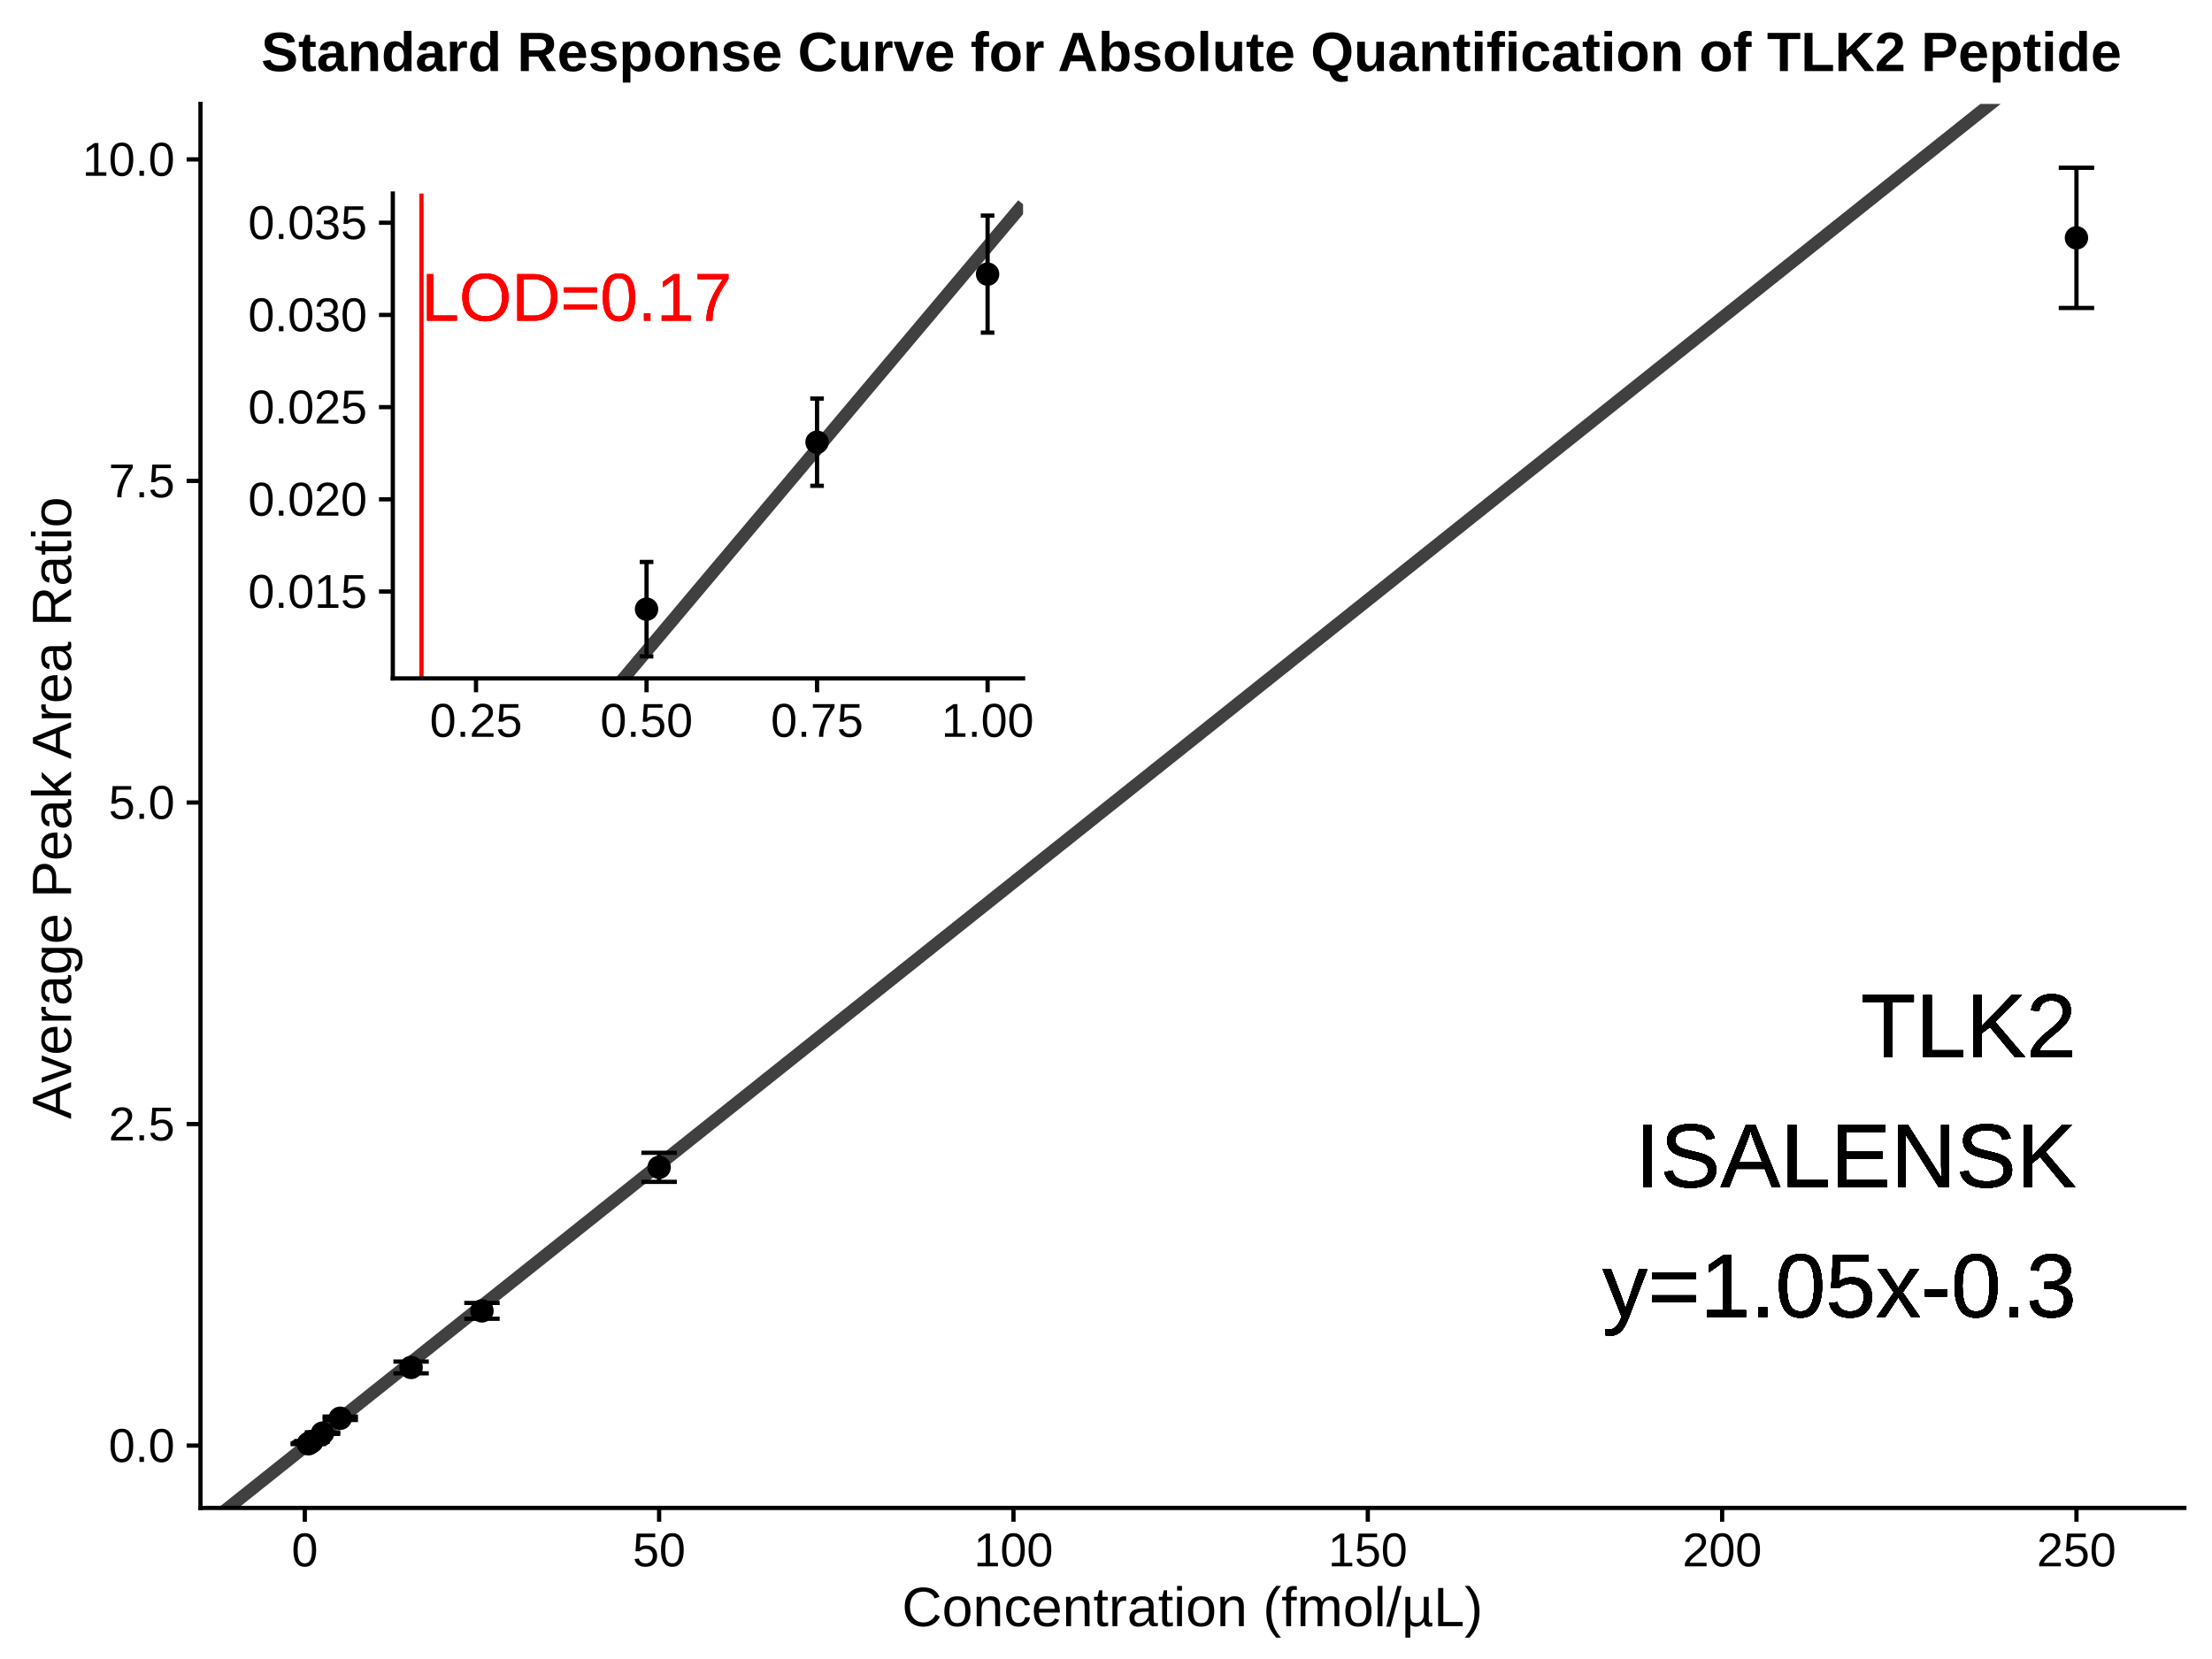
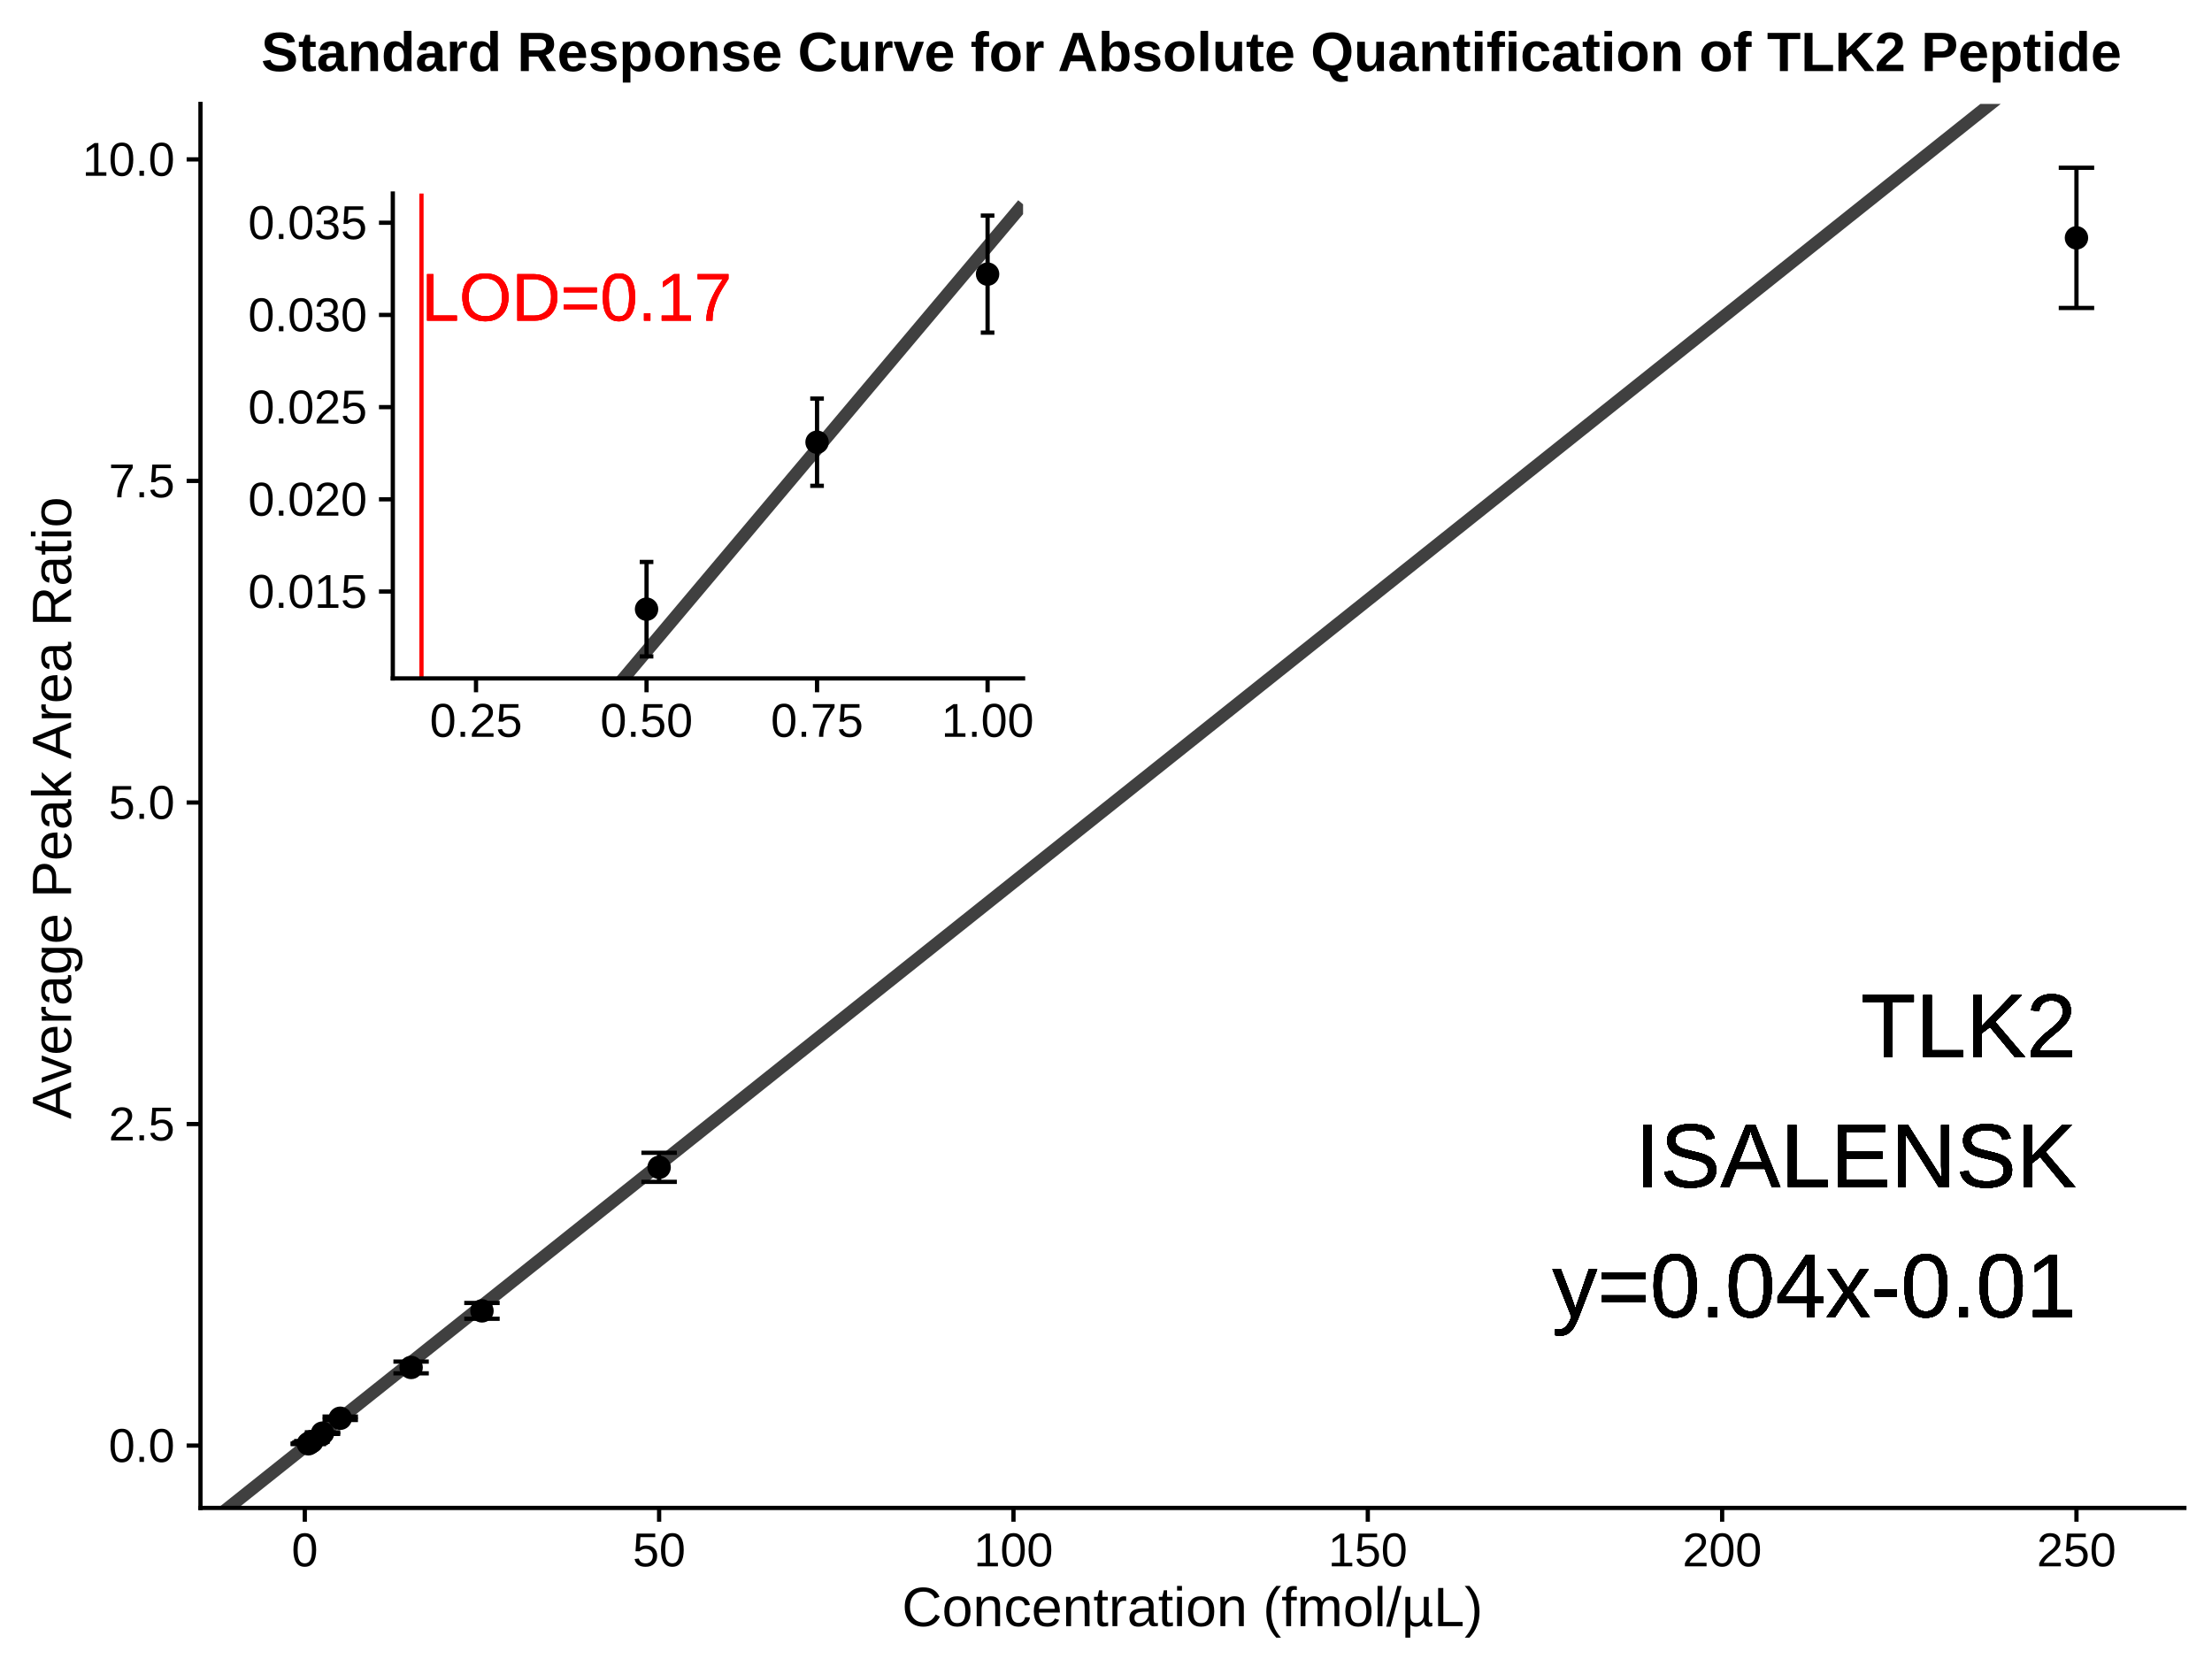
<svg xmlns="http://www.w3.org/2000/svg" viewBox="0 0 558.00 418.50">
  <defs>
    <style type="text/css">
    line, polyline, path, rect, circle {
      fill: none;
      stroke: #000000;
      stroke-linecap: round;
      stroke-linejoin: round;
      stroke-miterlimit: 10.00;
    }
  </style>
  </defs>
  <rect width="100%" height="100%" style="stroke: none; fill: #FFFFFF;" />
  <defs>
    <clipPath id="cpNTAuNTY2OXw1NTEuMDI2fDM4MC4zOXwyNi4yMTk1">
      <rect x="50.57" y="26.22" width="500.46" height="354.17" />
    </clipPath>
  </defs>
  <circle cx="77.78" cy="364.21" r="1.95pt" style="stroke-width: 0.71; fill: #000000;" clip-path="url(#cpNTAuNTY2OXw1NTEuMDI2fDM4MC4zOXwyNi4yMTk1)" />
  <circle cx="78.23" cy="363.91" r="1.95pt" style="stroke-width: 0.71; fill: #000000;" clip-path="url(#cpNTAuNTY2OXw1NTEuMDI2fDM4MC4zOXwyNi4yMTk1)" />
  <circle cx="78.68" cy="363.62" r="1.95pt" style="stroke-width: 0.71; fill: #000000;" clip-path="url(#cpNTAuNTY2OXw1NTEuMDI2fDM4MC4zOXwyNi4yMTk1)" />
  <circle cx="81.36" cy="361.52" r="1.95pt" style="stroke-width: 0.71; fill: #000000;" clip-path="url(#cpNTAuNTY2OXw1NTEuMDI2fDM4MC4zOXwyNi4yMTk1)" />
  <circle cx="85.83" cy="357.77" r="1.95pt" style="stroke-width: 0.71; fill: #000000;" clip-path="url(#cpNTAuNTY2OXw1NTEuMDI2fDM4MC4zOXwyNi4yMTk1)" />
  <circle cx="103.71" cy="344.95" r="1.95pt" style="stroke-width: 0.71; fill: #000000;" clip-path="url(#cpNTAuNTY2OXw1NTEuMDI2fDM4MC4zOXwyNi4yMTk1)" />
  <circle cx="121.58" cy="330.68" r="1.95pt" style="stroke-width: 0.71; fill: #000000;" clip-path="url(#cpNTAuNTY2OXw1NTEuMDI2fDM4MC4zOXwyNi4yMTk1)" />
  <circle cx="166.27" cy="294.47" r="1.95pt" style="stroke-width: 0.71; fill: #000000;" clip-path="url(#cpNTAuNTY2OXw1NTEuMDI2fDM4MC4zOXwyNi4yMTk1)" />
  <circle cx="523.81" cy="60.00" r="1.95pt" style="stroke-width: 0.71; fill: #000000;" clip-path="url(#cpNTAuNTY2OXw1NTEuMDI2fDM4MC4zOXwyNi4yMTk1)" />
  <polyline points="73.32,364.13 82.25,364.13 " style="stroke-width: 1.07; stroke-linecap: butt;" clip-path="url(#cpNTAuNTY2OXw1NTEuMDI2fDM4MC4zOXwyNi4yMTk1)" />
  <polyline points="77.78,364.13 77.78,364.29 " style="stroke-width: 1.07; stroke-linecap: butt;" clip-path="url(#cpNTAuNTY2OXw1NTEuMDI2fDM4MC4zOXwyNi4yMTk1)" />
  <polyline points="73.32,364.29 82.25,364.29 " style="stroke-width: 1.07; stroke-linecap: butt;" clip-path="url(#cpNTAuNTY2OXw1NTEuMDI2fDM4MC4zOXwyNi4yMTk1)" />
  <polyline points="73.76,363.84 82.70,363.84 " style="stroke-width: 1.07; stroke-linecap: butt;" clip-path="url(#cpNTAuNTY2OXw1NTEuMDI2fDM4MC4zOXwyNi4yMTk1)" />
  <polyline points="78.23,363.84 78.23,363.99 " style="stroke-width: 1.07; stroke-linecap: butt;" clip-path="url(#cpNTAuNTY2OXw1NTEuMDI2fDM4MC4zOXwyNi4yMTk1)" />
  <polyline points="73.76,363.99 82.70,363.99 " style="stroke-width: 1.07; stroke-linecap: butt;" clip-path="url(#cpNTAuNTY2OXw1NTEuMDI2fDM4MC4zOXwyNi4yMTk1)" />
  <polyline points="74.21,363.52 83.15,363.52 " style="stroke-width: 1.07; stroke-linecap: butt;" clip-path="url(#cpNTAuNTY2OXw1NTEuMDI2fDM4MC4zOXwyNi4yMTk1)" />
  <polyline points="78.68,363.52 78.68,363.72 " style="stroke-width: 1.07; stroke-linecap: butt;" clip-path="url(#cpNTAuNTY2OXw1NTEuMDI2fDM4MC4zOXwyNi4yMTk1)" />
  <polyline points="74.21,363.72 83.15,363.72 " style="stroke-width: 1.07; stroke-linecap: butt;" clip-path="url(#cpNTAuNTY2OXw1NTEuMDI2fDM4MC4zOXwyNi4yMTk1)" />
  <polyline points="76.89,361.32 85.83,361.32 " style="stroke-width: 1.07; stroke-linecap: butt;" clip-path="url(#cpNTAuNTY2OXw1NTEuMDI2fDM4MC4zOXwyNi4yMTk1)" />
  <polyline points="81.36,361.32 81.36,361.72 " style="stroke-width: 1.07; stroke-linecap: butt;" clip-path="url(#cpNTAuNTY2OXw1NTEuMDI2fDM4MC4zOXwyNi4yMTk1)" />
  <polyline points="76.89,361.72 85.83,361.72 " style="stroke-width: 1.07; stroke-linecap: butt;" clip-path="url(#cpNTAuNTY2OXw1NTEuMDI2fDM4MC4zOXwyNi4yMTk1)" />
  <polyline points="81.36,357.34 90.30,357.34 " style="stroke-width: 1.07; stroke-linecap: butt;" clip-path="url(#cpNTAuNTY2OXw1NTEuMDI2fDM4MC4zOXwyNi4yMTk1)" />
  <polyline points="85.83,357.34 85.83,358.20 " style="stroke-width: 1.07; stroke-linecap: butt;" clip-path="url(#cpNTAuNTY2OXw1NTEuMDI2fDM4MC4zOXwyNi4yMTk1)" />
  <polyline points="81.36,358.20 90.30,358.20 " style="stroke-width: 1.07; stroke-linecap: butt;" clip-path="url(#cpNTAuNTY2OXw1NTEuMDI2fDM4MC4zOXwyNi4yMTk1)" />
  <polyline points="99.24,343.47 108.17,343.47 " style="stroke-width: 1.07; stroke-linecap: butt;" clip-path="url(#cpNTAuNTY2OXw1NTEuMDI2fDM4MC4zOXwyNi4yMTk1)" />
  <polyline points="103.71,343.47 103.71,346.43 " style="stroke-width: 1.07; stroke-linecap: butt;" clip-path="url(#cpNTAuNTY2OXw1NTEuMDI2fDM4MC4zOXwyNi4yMTk1)" />
  <polyline points="99.24,346.43 108.17,346.43 " style="stroke-width: 1.07; stroke-linecap: butt;" clip-path="url(#cpNTAuNTY2OXw1NTEuMDI2fDM4MC4zOXwyNi4yMTk1)" />
  <polyline points="117.11,328.69 126.05,328.69 " style="stroke-width: 1.07; stroke-linecap: butt;" clip-path="url(#cpNTAuNTY2OXw1NTEuMDI2fDM4MC4zOXwyNi4yMTk1)" />
  <polyline points="121.58,328.69 121.58,332.67 " style="stroke-width: 1.07; stroke-linecap: butt;" clip-path="url(#cpNTAuNTY2OXw1NTEuMDI2fDM4MC4zOXwyNi4yMTk1)" />
  <polyline points="117.11,332.67 126.05,332.67 " style="stroke-width: 1.07; stroke-linecap: butt;" clip-path="url(#cpNTAuNTY2OXw1NTEuMDI2fDM4MC4zOXwyNi4yMTk1)" />
  <polyline points="161.80,290.80 170.74,290.80 " style="stroke-width: 1.07; stroke-linecap: butt;" clip-path="url(#cpNTAuNTY2OXw1NTEuMDI2fDM4MC4zOXwyNi4yMTk1)" />
  <polyline points="166.27,290.80 166.27,298.14 " style="stroke-width: 1.07; stroke-linecap: butt;" clip-path="url(#cpNTAuNTY2OXw1NTEuMDI2fDM4MC4zOXwyNi4yMTk1)" />
  <polyline points="161.80,298.14 170.74,298.14 " style="stroke-width: 1.07; stroke-linecap: butt;" clip-path="url(#cpNTAuNTY2OXw1NTEuMDI2fDM4MC4zOXwyNi4yMTk1)" />
  <polyline points="519.34,42.32 528.28,42.32 " style="stroke-width: 1.07; stroke-linecap: butt;" clip-path="url(#cpNTAuNTY2OXw1NTEuMDI2fDM4MC4zOXwyNi4yMTk1)" />
  <polyline points="523.81,42.32 523.81,77.69 " style="stroke-width: 1.07; stroke-linecap: butt;" clip-path="url(#cpNTAuNTY2OXw1NTEuMDI2fDM4MC4zOXwyNi4yMTk1)" />
  <polyline points="519.34,77.69 528.28,77.69 " style="stroke-width: 1.07; stroke-linecap: butt;" clip-path="url(#cpNTAuNTY2OXw1NTEuMDI2fDM4MC4zOXwyNi4yMTk1)" />
  <line x1="50.57" y1="385.97" x2="535.04" y2="0.00" style="stroke-width: 3.20; stroke: #000000; stroke-opacity: 0.75; stroke-linecap: butt;" clip-path="url(#cpNTAuNTY2OXw1NTEuMDI2fDM4MC4zOXwyNi4yMTk1)" />
  <g clip-path="url(#cpNTAuNTY2OXw1NTEuMDI2fDM4MC4zOXwyNi4yMTk1)">
    <text x="469.40" y="266.66" style="font-size: 22.76px; font-family: Liberation Sans;" textLength="54.40px" lengthAdjust="spacingAndGlyphs">TLK2</text>
  </g>
  <g clip-path="url(#cpNTAuNTY2OXw1NTEuMDI2fDM4MC4zOXwyNi4yMTk1)">
    <text x="412.48" y="299.44" style="font-size: 22.76px; font-family: Liberation Sans;" textLength="111.33px" lengthAdjust="spacingAndGlyphs">ISALENSK</text>
  </g>
  <g clip-path="url(#cpNTAuNTY2OXw1NTEuMDI2fDM4MC4zOXwyNi4yMTk1)">
-     <text x="404.23" y="332.22" style="font-size: 22.76px; font-family: Liberation Sans;" textLength="119.58px" lengthAdjust="spacingAndGlyphs">y=1.05x-0.3</text>
-   </g>
-   <g clip-path="url(#cpNTAuNTY2OXw1NTEuMDI2fDM4MC4zOXwyNi4yMTk1)">
-     <text x="469.40" y="266.66" style="font-size: 22.76px; font-family: Liberation Sans;" textLength="54.40px" lengthAdjust="spacingAndGlyphs">TLK2</text>
-   </g>
-   <g clip-path="url(#cpNTAuNTY2OXw1NTEuMDI2fDM4MC4zOXwyNi4yMTk1)">
-     <text x="412.48" y="299.44" style="font-size: 22.76px; font-family: Liberation Sans;" textLength="111.33px" lengthAdjust="spacingAndGlyphs">ISALENSK</text>
-   </g>
-   <g clip-path="url(#cpNTAuNTY2OXw1NTEuMDI2fDM4MC4zOXwyNi4yMTk1)">
-     <text x="404.23" y="332.22" style="font-size: 22.76px; font-family: Liberation Sans;" textLength="119.58px" lengthAdjust="spacingAndGlyphs">y=1.05x-0.3</text>
-   </g>
-   <g clip-path="url(#cpNTAuNTY2OXw1NTEuMDI2fDM4MC4zOXwyNi4yMTk1)">
-     <text x="469.40" y="266.66" style="font-size: 22.76px; font-family: Liberation Sans;" textLength="54.40px" lengthAdjust="spacingAndGlyphs">TLK2</text>
-   </g>
-   <g clip-path="url(#cpNTAuNTY2OXw1NTEuMDI2fDM4MC4zOXwyNi4yMTk1)">
-     <text x="412.48" y="299.44" style="font-size: 22.76px; font-family: Liberation Sans;" textLength="111.33px" lengthAdjust="spacingAndGlyphs">ISALENSK</text>
-   </g>
-   <g clip-path="url(#cpNTAuNTY2OXw1NTEuMDI2fDM4MC4zOXwyNi4yMTk1)">
-     <text x="404.23" y="332.22" style="font-size: 22.76px; font-family: Liberation Sans;" textLength="119.58px" lengthAdjust="spacingAndGlyphs">y=1.05x-0.3</text>
-   </g>
-   <g clip-path="url(#cpNTAuNTY2OXw1NTEuMDI2fDM4MC4zOXwyNi4yMTk1)">
-     <text x="469.40" y="266.66" style="font-size: 22.76px; font-family: Liberation Sans;" textLength="54.40px" lengthAdjust="spacingAndGlyphs">TLK2</text>
-   </g>
-   <g clip-path="url(#cpNTAuNTY2OXw1NTEuMDI2fDM4MC4zOXwyNi4yMTk1)">
-     <text x="412.48" y="299.44" style="font-size: 22.76px; font-family: Liberation Sans;" textLength="111.33px" lengthAdjust="spacingAndGlyphs">ISALENSK</text>
-   </g>
-   <g clip-path="url(#cpNTAuNTY2OXw1NTEuMDI2fDM4MC4zOXwyNi4yMTk1)">
-     <text x="404.23" y="332.22" style="font-size: 22.76px; font-family: Liberation Sans;" textLength="119.58px" lengthAdjust="spacingAndGlyphs">y=1.05x-0.3</text>
-   </g>
-   <g clip-path="url(#cpNTAuNTY2OXw1NTEuMDI2fDM4MC4zOXwyNi4yMTk1)">
-     <text x="469.40" y="266.66" style="font-size: 22.76px; font-family: Liberation Sans;" textLength="54.40px" lengthAdjust="spacingAndGlyphs">TLK2</text>
-   </g>
-   <g clip-path="url(#cpNTAuNTY2OXw1NTEuMDI2fDM4MC4zOXwyNi4yMTk1)">
-     <text x="412.48" y="299.44" style="font-size: 22.76px; font-family: Liberation Sans;" textLength="111.33px" lengthAdjust="spacingAndGlyphs">ISALENSK</text>
-   </g>
-   <g clip-path="url(#cpNTAuNTY2OXw1NTEuMDI2fDM4MC4zOXwyNi4yMTk1)">
-     <text x="404.23" y="332.22" style="font-size: 22.76px; font-family: Liberation Sans;" textLength="119.58px" lengthAdjust="spacingAndGlyphs">y=1.05x-0.3</text>
-   </g>
-   <g clip-path="url(#cpNTAuNTY2OXw1NTEuMDI2fDM4MC4zOXwyNi4yMTk1)">
-     <text x="469.40" y="266.66" style="font-size: 22.76px; font-family: Liberation Sans;" textLength="54.40px" lengthAdjust="spacingAndGlyphs">TLK2</text>
-   </g>
-   <g clip-path="url(#cpNTAuNTY2OXw1NTEuMDI2fDM4MC4zOXwyNi4yMTk1)">
-     <text x="412.48" y="299.44" style="font-size: 22.76px; font-family: Liberation Sans;" textLength="111.33px" lengthAdjust="spacingAndGlyphs">ISALENSK</text>
-   </g>
-   <g clip-path="url(#cpNTAuNTY2OXw1NTEuMDI2fDM4MC4zOXwyNi4yMTk1)">
-     <text x="404.23" y="332.22" style="font-size: 22.76px; font-family: Liberation Sans;" textLength="119.58px" lengthAdjust="spacingAndGlyphs">y=1.05x-0.3</text>
-   </g>
-   <g clip-path="url(#cpNTAuNTY2OXw1NTEuMDI2fDM4MC4zOXwyNi4yMTk1)">
-     <text x="469.40" y="266.66" style="font-size: 22.76px; font-family: Liberation Sans;" textLength="54.40px" lengthAdjust="spacingAndGlyphs">TLK2</text>
-   </g>
-   <g clip-path="url(#cpNTAuNTY2OXw1NTEuMDI2fDM4MC4zOXwyNi4yMTk1)">
-     <text x="412.48" y="299.44" style="font-size: 22.76px; font-family: Liberation Sans;" textLength="111.33px" lengthAdjust="spacingAndGlyphs">ISALENSK</text>
-   </g>
-   <g clip-path="url(#cpNTAuNTY2OXw1NTEuMDI2fDM4MC4zOXwyNi4yMTk1)">
-     <text x="404.23" y="332.22" style="font-size: 22.76px; font-family: Liberation Sans;" textLength="119.58px" lengthAdjust="spacingAndGlyphs">y=1.05x-0.3</text>
-   </g>
-   <g clip-path="url(#cpNTAuNTY2OXw1NTEuMDI2fDM4MC4zOXwyNi4yMTk1)">
-     <text x="469.40" y="266.66" style="font-size: 22.76px; font-family: Liberation Sans;" textLength="54.40px" lengthAdjust="spacingAndGlyphs">TLK2</text>
-   </g>
-   <g clip-path="url(#cpNTAuNTY2OXw1NTEuMDI2fDM4MC4zOXwyNi4yMTk1)">
-     <text x="412.48" y="299.44" style="font-size: 22.76px; font-family: Liberation Sans;" textLength="111.33px" lengthAdjust="spacingAndGlyphs">ISALENSK</text>
-   </g>
-   <g clip-path="url(#cpNTAuNTY2OXw1NTEuMDI2fDM4MC4zOXwyNi4yMTk1)">
-     <text x="404.23" y="332.22" style="font-size: 22.76px; font-family: Liberation Sans;" textLength="119.58px" lengthAdjust="spacingAndGlyphs">y=1.05x-0.3</text>
-   </g>
-   <g clip-path="url(#cpNTAuNTY2OXw1NTEuMDI2fDM4MC4zOXwyNi4yMTk1)">
-     <text x="469.40" y="266.66" style="font-size: 22.76px; font-family: Liberation Sans;" textLength="54.40px" lengthAdjust="spacingAndGlyphs">TLK2</text>
-   </g>
-   <g clip-path="url(#cpNTAuNTY2OXw1NTEuMDI2fDM4MC4zOXwyNi4yMTk1)">
-     <text x="412.48" y="299.44" style="font-size: 22.76px; font-family: Liberation Sans;" textLength="111.33px" lengthAdjust="spacingAndGlyphs">ISALENSK</text>
-   </g>
-   <g clip-path="url(#cpNTAuNTY2OXw1NTEuMDI2fDM4MC4zOXwyNi4yMTk1)">
-     <text x="404.23" y="332.22" style="font-size: 22.76px; font-family: Liberation Sans;" textLength="119.58px" lengthAdjust="spacingAndGlyphs">y=1.05x-0.3</text>
+     <text x="391.57" y="332.22" style="font-size: 22.76px; font-family: Liberation Sans;" textLength="132.24px" lengthAdjust="spacingAndGlyphs">y=0.04x-0.01</text>
+   </g>
+   <g clip-path="url(#cpNTAuNTY2OXw1NTEuMDI2fDM4MC4zOXwyNi4yMTk1)">
+     <text x="469.40" y="266.66" style="font-size: 22.76px; font-family: Liberation Sans;" textLength="54.40px" lengthAdjust="spacingAndGlyphs">TLK2</text>
+   </g>
+   <g clip-path="url(#cpNTAuNTY2OXw1NTEuMDI2fDM4MC4zOXwyNi4yMTk1)">
+     <text x="412.48" y="299.44" style="font-size: 22.76px; font-family: Liberation Sans;" textLength="111.33px" lengthAdjust="spacingAndGlyphs">ISALENSK</text>
+   </g>
+   <g clip-path="url(#cpNTAuNTY2OXw1NTEuMDI2fDM4MC4zOXwyNi4yMTk1)">
+     <text x="391.57" y="332.22" style="font-size: 22.76px; font-family: Liberation Sans;" textLength="132.24px" lengthAdjust="spacingAndGlyphs">y=0.04x-0.01</text>
+   </g>
+   <g clip-path="url(#cpNTAuNTY2OXw1NTEuMDI2fDM4MC4zOXwyNi4yMTk1)">
+     <text x="469.40" y="266.66" style="font-size: 22.76px; font-family: Liberation Sans;" textLength="54.40px" lengthAdjust="spacingAndGlyphs">TLK2</text>
+   </g>
+   <g clip-path="url(#cpNTAuNTY2OXw1NTEuMDI2fDM4MC4zOXwyNi4yMTk1)">
+     <text x="412.48" y="299.44" style="font-size: 22.76px; font-family: Liberation Sans;" textLength="111.33px" lengthAdjust="spacingAndGlyphs">ISALENSK</text>
+   </g>
+   <g clip-path="url(#cpNTAuNTY2OXw1NTEuMDI2fDM4MC4zOXwyNi4yMTk1)">
+     <text x="391.57" y="332.22" style="font-size: 22.76px; font-family: Liberation Sans;" textLength="132.24px" lengthAdjust="spacingAndGlyphs">y=0.04x-0.01</text>
+   </g>
+   <g clip-path="url(#cpNTAuNTY2OXw1NTEuMDI2fDM4MC4zOXwyNi4yMTk1)">
+     <text x="469.40" y="266.66" style="font-size: 22.76px; font-family: Liberation Sans;" textLength="54.40px" lengthAdjust="spacingAndGlyphs">TLK2</text>
+   </g>
+   <g clip-path="url(#cpNTAuNTY2OXw1NTEuMDI2fDM4MC4zOXwyNi4yMTk1)">
+     <text x="412.48" y="299.44" style="font-size: 22.76px; font-family: Liberation Sans;" textLength="111.33px" lengthAdjust="spacingAndGlyphs">ISALENSK</text>
+   </g>
+   <g clip-path="url(#cpNTAuNTY2OXw1NTEuMDI2fDM4MC4zOXwyNi4yMTk1)">
+     <text x="391.57" y="332.22" style="font-size: 22.76px; font-family: Liberation Sans;" textLength="132.24px" lengthAdjust="spacingAndGlyphs">y=0.04x-0.01</text>
+   </g>
+   <g clip-path="url(#cpNTAuNTY2OXw1NTEuMDI2fDM4MC4zOXwyNi4yMTk1)">
+     <text x="469.40" y="266.66" style="font-size: 22.76px; font-family: Liberation Sans;" textLength="54.40px" lengthAdjust="spacingAndGlyphs">TLK2</text>
+   </g>
+   <g clip-path="url(#cpNTAuNTY2OXw1NTEuMDI2fDM4MC4zOXwyNi4yMTk1)">
+     <text x="412.48" y="299.44" style="font-size: 22.76px; font-family: Liberation Sans;" textLength="111.33px" lengthAdjust="spacingAndGlyphs">ISALENSK</text>
+   </g>
+   <g clip-path="url(#cpNTAuNTY2OXw1NTEuMDI2fDM4MC4zOXwyNi4yMTk1)">
+     <text x="391.57" y="332.22" style="font-size: 22.76px; font-family: Liberation Sans;" textLength="132.24px" lengthAdjust="spacingAndGlyphs">y=0.04x-0.01</text>
+   </g>
+   <g clip-path="url(#cpNTAuNTY2OXw1NTEuMDI2fDM4MC4zOXwyNi4yMTk1)">
+     <text x="469.40" y="266.66" style="font-size: 22.76px; font-family: Liberation Sans;" textLength="54.40px" lengthAdjust="spacingAndGlyphs">TLK2</text>
+   </g>
+   <g clip-path="url(#cpNTAuNTY2OXw1NTEuMDI2fDM4MC4zOXwyNi4yMTk1)">
+     <text x="412.48" y="299.44" style="font-size: 22.76px; font-family: Liberation Sans;" textLength="111.33px" lengthAdjust="spacingAndGlyphs">ISALENSK</text>
+   </g>
+   <g clip-path="url(#cpNTAuNTY2OXw1NTEuMDI2fDM4MC4zOXwyNi4yMTk1)">
+     <text x="391.57" y="332.22" style="font-size: 22.76px; font-family: Liberation Sans;" textLength="132.24px" lengthAdjust="spacingAndGlyphs">y=0.04x-0.01</text>
+   </g>
+   <g clip-path="url(#cpNTAuNTY2OXw1NTEuMDI2fDM4MC4zOXwyNi4yMTk1)">
+     <text x="469.40" y="266.66" style="font-size: 22.76px; font-family: Liberation Sans;" textLength="54.40px" lengthAdjust="spacingAndGlyphs">TLK2</text>
+   </g>
+   <g clip-path="url(#cpNTAuNTY2OXw1NTEuMDI2fDM4MC4zOXwyNi4yMTk1)">
+     <text x="412.48" y="299.44" style="font-size: 22.76px; font-family: Liberation Sans;" textLength="111.33px" lengthAdjust="spacingAndGlyphs">ISALENSK</text>
+   </g>
+   <g clip-path="url(#cpNTAuNTY2OXw1NTEuMDI2fDM4MC4zOXwyNi4yMTk1)">
+     <text x="391.57" y="332.22" style="font-size: 22.76px; font-family: Liberation Sans;" textLength="132.24px" lengthAdjust="spacingAndGlyphs">y=0.04x-0.01</text>
+   </g>
+   <g clip-path="url(#cpNTAuNTY2OXw1NTEuMDI2fDM4MC4zOXwyNi4yMTk1)">
+     <text x="469.40" y="266.66" style="font-size: 22.76px; font-family: Liberation Sans;" textLength="54.40px" lengthAdjust="spacingAndGlyphs">TLK2</text>
+   </g>
+   <g clip-path="url(#cpNTAuNTY2OXw1NTEuMDI2fDM4MC4zOXwyNi4yMTk1)">
+     <text x="412.48" y="299.44" style="font-size: 22.76px; font-family: Liberation Sans;" textLength="111.33px" lengthAdjust="spacingAndGlyphs">ISALENSK</text>
+   </g>
+   <g clip-path="url(#cpNTAuNTY2OXw1NTEuMDI2fDM4MC4zOXwyNi4yMTk1)">
+     <text x="391.57" y="332.22" style="font-size: 22.76px; font-family: Liberation Sans;" textLength="132.24px" lengthAdjust="spacingAndGlyphs">y=0.04x-0.01</text>
+   </g>
+   <g clip-path="url(#cpNTAuNTY2OXw1NTEuMDI2fDM4MC4zOXwyNi4yMTk1)">
+     <text x="469.40" y="266.66" style="font-size: 22.76px; font-family: Liberation Sans;" textLength="54.40px" lengthAdjust="spacingAndGlyphs">TLK2</text>
+   </g>
+   <g clip-path="url(#cpNTAuNTY2OXw1NTEuMDI2fDM4MC4zOXwyNi4yMTk1)">
+     <text x="412.48" y="299.44" style="font-size: 22.76px; font-family: Liberation Sans;" textLength="111.33px" lengthAdjust="spacingAndGlyphs">ISALENSK</text>
+   </g>
+   <g clip-path="url(#cpNTAuNTY2OXw1NTEuMDI2fDM4MC4zOXwyNi4yMTk1)">
+     <text x="391.57" y="332.22" style="font-size: 22.76px; font-family: Liberation Sans;" textLength="132.24px" lengthAdjust="spacingAndGlyphs">y=0.04x-0.01</text>
  </g>
  <defs>
    <clipPath id="cpMHw1NTh8NDE4LjV8MA==">
      <rect x="0.00" y="0.00" width="558.00" height="418.50" />
    </clipPath>
  </defs>
  <polyline points="50.57,380.39 50.57,26.22 " style="stroke-width: 1.07; stroke-linecap: square;" clip-path="url(#cpMHw1NTh8NDE4LjV8MA==)" />
  <g clip-path="url(#cpMHw1NTh8NDE4LjV8MA==)">
    <text x="27.41" y="368.79" style="font-size: 12.00px; font-family: Liberation Sans;" textLength="16.68px" lengthAdjust="spacingAndGlyphs">0.0</text>
  </g>
  <g clip-path="url(#cpMHw1NTh8NDE4LjV8MA==)">
    <text x="27.41" y="287.68" style="font-size: 12.00px; font-family: Liberation Sans;" textLength="16.68px" lengthAdjust="spacingAndGlyphs">2.5</text>
  </g>
  <g clip-path="url(#cpMHw1NTh8NDE4LjV8MA==)">
    <text x="27.41" y="206.56" style="font-size: 12.00px; font-family: Liberation Sans;" textLength="16.68px" lengthAdjust="spacingAndGlyphs">5.0</text>
  </g>
  <g clip-path="url(#cpMHw1NTh8NDE4LjV8MA==)">
    <text x="27.41" y="125.45" style="font-size: 12.00px; font-family: Liberation Sans;" textLength="16.68px" lengthAdjust="spacingAndGlyphs">7.5</text>
  </g>
  <g clip-path="url(#cpMHw1NTh8NDE4LjV8MA==)">
    <text x="20.74" y="44.34" style="font-size: 12.00px; font-family: Liberation Sans;" textLength="23.35px" lengthAdjust="spacingAndGlyphs">10.0</text>
  </g>
  <polyline points="47.08,364.66 50.57,364.66 " style="stroke-width: 1.07; stroke-linecap: butt;" clip-path="url(#cpMHw1NTh8NDE4LjV8MA==)" />
  <polyline points="47.08,283.55 50.57,283.55 " style="stroke-width: 1.07; stroke-linecap: butt;" clip-path="url(#cpMHw1NTh8NDE4LjV8MA==)" />
  <polyline points="47.08,202.44 50.57,202.44 " style="stroke-width: 1.07; stroke-linecap: butt;" clip-path="url(#cpMHw1NTh8NDE4LjV8MA==)" />
  <polyline points="47.08,121.32 50.57,121.32 " style="stroke-width: 1.07; stroke-linecap: butt;" clip-path="url(#cpMHw1NTh8NDE4LjV8MA==)" />
  <polyline points="47.08,40.21 50.57,40.21 " style="stroke-width: 1.07; stroke-linecap: butt;" clip-path="url(#cpMHw1NTh8NDE4LjV8MA==)" />
  <polyline points="50.57,380.39 551.03,380.39 " style="stroke-width: 1.07; stroke-linecap: square;" clip-path="url(#cpMHw1NTh8NDE4LjV8MA==)" />
  <polyline points="76.89,383.88 76.89,380.39 " style="stroke-width: 1.07; stroke-linecap: butt;" clip-path="url(#cpMHw1NTh8NDE4LjV8MA==)" />
  <polyline points="166.27,383.88 166.27,380.39 " style="stroke-width: 1.07; stroke-linecap: butt;" clip-path="url(#cpMHw1NTh8NDE4LjV8MA==)" />
  <polyline points="255.66,383.88 255.66,380.39 " style="stroke-width: 1.07; stroke-linecap: butt;" clip-path="url(#cpMHw1NTh8NDE4LjV8MA==)" />
  <polyline points="345.04,383.88 345.04,380.39 " style="stroke-width: 1.07; stroke-linecap: butt;" clip-path="url(#cpMHw1NTh8NDE4LjV8MA==)" />
  <polyline points="434.43,383.88 434.43,380.39 " style="stroke-width: 1.07; stroke-linecap: butt;" clip-path="url(#cpMHw1NTh8NDE4LjV8MA==)" />
  <polyline points="523.81,383.88 523.81,380.39 " style="stroke-width: 1.07; stroke-linecap: butt;" clip-path="url(#cpMHw1NTh8NDE4LjV8MA==)" />
  <g clip-path="url(#cpMHw1NTh8NDE4LjV8MA==)">
    <text x="73.55" y="395.12" style="font-size: 12.00px; font-family: Liberation Sans;" textLength="6.67px" lengthAdjust="spacingAndGlyphs">0</text>
  </g>
  <g clip-path="url(#cpMHw1NTh8NDE4LjV8MA==)">
    <text x="159.60" y="395.12" style="font-size: 12.00px; font-family: Liberation Sans;" textLength="13.35px" lengthAdjust="spacingAndGlyphs">50</text>
  </g>
  <g clip-path="url(#cpMHw1NTh8NDE4LjV8MA==)">
    <text x="245.65" y="395.12" style="font-size: 12.00px; font-family: Liberation Sans;" textLength="20.02px" lengthAdjust="spacingAndGlyphs">100</text>
  </g>
  <g clip-path="url(#cpMHw1NTh8NDE4LjV8MA==)">
    <text x="335.03" y="395.12" style="font-size: 12.00px; font-family: Liberation Sans;" textLength="20.02px" lengthAdjust="spacingAndGlyphs">150</text>
  </g>
  <g clip-path="url(#cpMHw1NTh8NDE4LjV8MA==)">
    <text x="424.42" y="395.12" style="font-size: 12.00px; font-family: Liberation Sans;" textLength="20.02px" lengthAdjust="spacingAndGlyphs">200</text>
  </g>
  <g clip-path="url(#cpMHw1NTh8NDE4LjV8MA==)">
    <text x="513.80" y="395.12" style="font-size: 12.00px; font-family: Liberation Sans;" textLength="20.02px" lengthAdjust="spacingAndGlyphs">250</text>
  </g>
  <g clip-path="url(#cpMHw1NTh8NDE4LjV8MA==)">
    <text x="227.51" y="410.21" style="font-size: 14.00px; font-family: Liberation Sans;" textLength="146.57px" lengthAdjust="spacingAndGlyphs">Concentration (fmol/µL)</text>
  </g>
  <g clip-path="url(#cpMHw1NTh8NDE4LjV8MA==)">
    <text transform="translate(17.93,282.29) rotate(-90)" style="font-size: 14.00px; font-family: Liberation Sans;" textLength="157.98px" lengthAdjust="spacingAndGlyphs">Average Peak Area Ratio</text>
  </g>
  <g clip-path="url(#cpMHw1NTh8NDE4LjV8MA==)">
    <text x="65.88" y="17.93" style="font-size: 14.00px; font-weight: bold; font-family: Liberation Sans;" textLength="469.83px" lengthAdjust="spacingAndGlyphs">Standard Response Curve for Absolute Quantification of TLK2 Peptide</text>
  </g>
  <defs>
    <clipPath id="cpNDEuODV8MjY1LjA1fDIwOS4yNXw0MS44NQ==">
      <rect x="41.85" y="41.85" width="223.20" height="167.40" />
    </clipPath>
  </defs>
  <defs>
    <clipPath id="cpMHw1NTh8NDE4LjV8MA==">
      <rect x="0.00" y="0.00" width="558.00" height="418.50" />
    </clipPath>
  </defs>
  <defs>
    <clipPath id="cpOTkuMDg5NnwyNTguMDc2fDE3MS4xNHw0OC44MjM4">
      <rect x="99.09" y="48.82" width="158.99" height="122.32" />
    </clipPath>
  </defs>
  <line x1="106.32" y1="171.14" x2="106.32" y2="48.82" style="stroke-width: 1.07; stroke: #FF0000; stroke-linecap: butt;" clip-path="url(#cpOTkuMDg5NnwyNTguMDc2fDE3MS4xNHw0OC44MjM4)" />
  <g clip-path="url(#cpOTkuMDg5NnwyNTguMDc2fDE3MS4xNHw0OC44MjM4)">
    <text x="106.32" y="80.89" style="font-size: 17.07px; fill: #FF0000; font-family: Liberation Sans;" textLength="78.30px" lengthAdjust="spacingAndGlyphs">LOD=0.17</text>
  </g>
  <g clip-path="url(#cpOTkuMDg5NnwyNTguMDc2fDE3MS4xNHw0OC44MjM4)">
    <text x="106.32" y="80.89" style="font-size: 17.07px; fill: #FF0000; font-family: Liberation Sans;" textLength="78.30px" lengthAdjust="spacingAndGlyphs">LOD=0.17</text>
  </g>
  <g clip-path="url(#cpOTkuMDg5NnwyNTguMDc2fDE3MS4xNHw0OC44MjM4)">
    <text x="106.32" y="80.89" style="font-size: 17.07px; fill: #FF0000; font-family: Liberation Sans;" textLength="78.30px" lengthAdjust="spacingAndGlyphs">LOD=0.17</text>
  </g>
  <circle cx="163.10" cy="153.67" r="1.95pt" style="stroke-width: 0.71; fill: #000000;" clip-path="url(#cpOTkuMDg5NnwyNTguMDc2fDE3MS4xNHw0OC44MjM4)" />
  <circle cx="206.11" cy="111.55" r="1.95pt" style="stroke-width: 0.71; fill: #000000;" clip-path="url(#cpOTkuMDg5NnwyNTguMDc2fDE3MS4xNHw0OC44MjM4)" />
  <circle cx="249.13" cy="69.15" r="1.95pt" style="stroke-width: 0.71; fill: #000000;" clip-path="url(#cpOTkuMDg5NnwyNTguMDc2fDE3MS4xNHw0OC44MjM4)" />
  <polyline points="161.38,141.76 164.82,141.76 " style="stroke-width: 1.07; stroke-linecap: butt;" clip-path="url(#cpOTkuMDg5NnwyNTguMDc2fDE3MS4xNHw0OC44MjM4)" />
  <polyline points="163.10,141.76 163.10,165.58 " style="stroke-width: 1.07; stroke-linecap: butt;" clip-path="url(#cpOTkuMDg5NnwyNTguMDc2fDE3MS4xNHw0OC44MjM4)" />
  <polyline points="161.38,165.58 164.82,165.58 " style="stroke-width: 1.07; stroke-linecap: butt;" clip-path="url(#cpOTkuMDg5NnwyNTguMDc2fDE3MS4xNHw0OC44MjM4)" />
  <polyline points="204.39,100.55 207.83,100.55 " style="stroke-width: 1.07; stroke-linecap: butt;" clip-path="url(#cpOTkuMDg5NnwyNTguMDc2fDE3MS4xNHw0OC44MjM4)" />
  <polyline points="206.11,100.55 206.11,122.55 " style="stroke-width: 1.07; stroke-linecap: butt;" clip-path="url(#cpOTkuMDg5NnwyNTguMDc2fDE3MS4xNHw0OC44MjM4)" />
  <polyline points="204.39,122.55 207.83,122.55 " style="stroke-width: 1.07; stroke-linecap: butt;" clip-path="url(#cpOTkuMDg5NnwyNTguMDc2fDE3MS4xNHw0OC44MjM4)" />
  <polyline points="247.41,54.38 250.85,54.38 " style="stroke-width: 1.07; stroke-linecap: butt;" clip-path="url(#cpOTkuMDg5NnwyNTguMDc2fDE3MS4xNHw0OC44MjM4)" />
  <polyline points="249.13,54.38 249.13,83.91 " style="stroke-width: 1.07; stroke-linecap: butt;" clip-path="url(#cpOTkuMDg5NnwyNTguMDc2fDE3MS4xNHw0OC44MjM4)" />
  <polyline points="247.41,83.91 250.85,83.91 " style="stroke-width: 1.07; stroke-linecap: butt;" clip-path="url(#cpOTkuMDg5NnwyNTguMDc2fDE3MS4xNHw0OC44MjM4)" />
  <line x1="99.09" y1="240.22" x2="258.08" y2="51.54" style="stroke-width: 3.20; stroke: #000000; stroke-opacity: 0.75; stroke-linecap: butt;" clip-path="url(#cpOTkuMDg5NnwyNTguMDc2fDE3MS4xNHw0OC44MjM4)" />
  <defs>
    <clipPath id="cpMHw1NTh8NDE4LjV8MA==">
      <rect x="0.00" y="0.00" width="558.00" height="418.50" />
    </clipPath>
  </defs>
  <polyline points="99.09,171.14 99.09,48.82 " style="stroke-width: 1.07; stroke-linecap: square;" clip-path="url(#cpMHw1NTh8NDE4LjV8MA==)" />
  <g clip-path="url(#cpMHw1NTh8NDE4LjV8MA==)">
    <text x="62.59" y="153.34" style="font-size: 12.00px; font-family: Liberation Sans;" textLength="30.02px" lengthAdjust="spacingAndGlyphs">0.015</text>
  </g>
  <g clip-path="url(#cpMHw1NTh8NDE4LjV8MA==)">
    <text x="62.59" y="130.08" style="font-size: 12.00px; font-family: Liberation Sans;" textLength="30.02px" lengthAdjust="spacingAndGlyphs">0.020</text>
  </g>
  <g clip-path="url(#cpMHw1NTh8NDE4LjV8MA==)">
    <text x="62.59" y="106.82" style="font-size: 12.00px; font-family: Liberation Sans;" textLength="30.02px" lengthAdjust="spacingAndGlyphs">0.025</text>
  </g>
  <g clip-path="url(#cpMHw1NTh8NDE4LjV8MA==)">
    <text x="62.59" y="83.56" style="font-size: 12.00px; font-family: Liberation Sans;" textLength="30.02px" lengthAdjust="spacingAndGlyphs">0.030</text>
  </g>
  <g clip-path="url(#cpMHw1NTh8NDE4LjV8MA==)">
    <text x="62.59" y="60.30" style="font-size: 12.00px; font-family: Liberation Sans;" textLength="30.02px" lengthAdjust="spacingAndGlyphs">0.035</text>
  </g>
  <polyline points="95.60,149.22 99.09,149.22 " style="stroke-width: 1.07; stroke-linecap: butt;" clip-path="url(#cpMHw1NTh8NDE4LjV8MA==)" />
  <polyline points="95.60,125.96 99.09,125.96 " style="stroke-width: 1.07; stroke-linecap: butt;" clip-path="url(#cpMHw1NTh8NDE4LjV8MA==)" />
  <polyline points="95.60,102.70 99.09,102.70 " style="stroke-width: 1.07; stroke-linecap: butt;" clip-path="url(#cpMHw1NTh8NDE4LjV8MA==)" />
  <polyline points="95.60,79.44 99.09,79.44 " style="stroke-width: 1.07; stroke-linecap: butt;" clip-path="url(#cpMHw1NTh8NDE4LjV8MA==)" />
  <polyline points="95.60,56.18 99.09,56.18 " style="stroke-width: 1.07; stroke-linecap: butt;" clip-path="url(#cpMHw1NTh8NDE4LjV8MA==)" />
  <polyline points="99.09,171.14 258.08,171.14 " style="stroke-width: 1.07; stroke-linecap: square;" clip-path="url(#cpMHw1NTh8NDE4LjV8MA==)" />
  <polyline points="120.08,174.63 120.08,171.14 " style="stroke-width: 1.07; stroke-linecap: butt;" clip-path="url(#cpMHw1NTh8NDE4LjV8MA==)" />
  <polyline points="163.10,174.63 163.10,171.14 " style="stroke-width: 1.07; stroke-linecap: butt;" clip-path="url(#cpMHw1NTh8NDE4LjV8MA==)" />
  <polyline points="206.11,174.63 206.11,171.14 " style="stroke-width: 1.07; stroke-linecap: butt;" clip-path="url(#cpMHw1NTh8NDE4LjV8MA==)" />
  <polyline points="249.13,174.63 249.13,171.14 " style="stroke-width: 1.07; stroke-linecap: butt;" clip-path="url(#cpMHw1NTh8NDE4LjV8MA==)" />
  <g clip-path="url(#cpMHw1NTh8NDE4LjV8MA==)">
    <text x="108.41" y="185.87" style="font-size: 12.00px; font-family: Liberation Sans;" textLength="23.35px" lengthAdjust="spacingAndGlyphs">0.25</text>
  </g>
  <g clip-path="url(#cpMHw1NTh8NDE4LjV8MA==)">
    <text x="151.42" y="185.87" style="font-size: 12.00px; font-family: Liberation Sans;" textLength="23.35px" lengthAdjust="spacingAndGlyphs">0.50</text>
  </g>
  <g clip-path="url(#cpMHw1NTh8NDE4LjV8MA==)">
    <text x="194.44" y="185.87" style="font-size: 12.00px; font-family: Liberation Sans;" textLength="23.35px" lengthAdjust="spacingAndGlyphs">0.75</text>
  </g>
  <g clip-path="url(#cpMHw1NTh8NDE4LjV8MA==)">
    <text x="237.45" y="185.87" style="font-size: 12.00px; font-family: Liberation Sans;" textLength="23.35px" lengthAdjust="spacingAndGlyphs">1.00</text>
  </g>
</svg>
